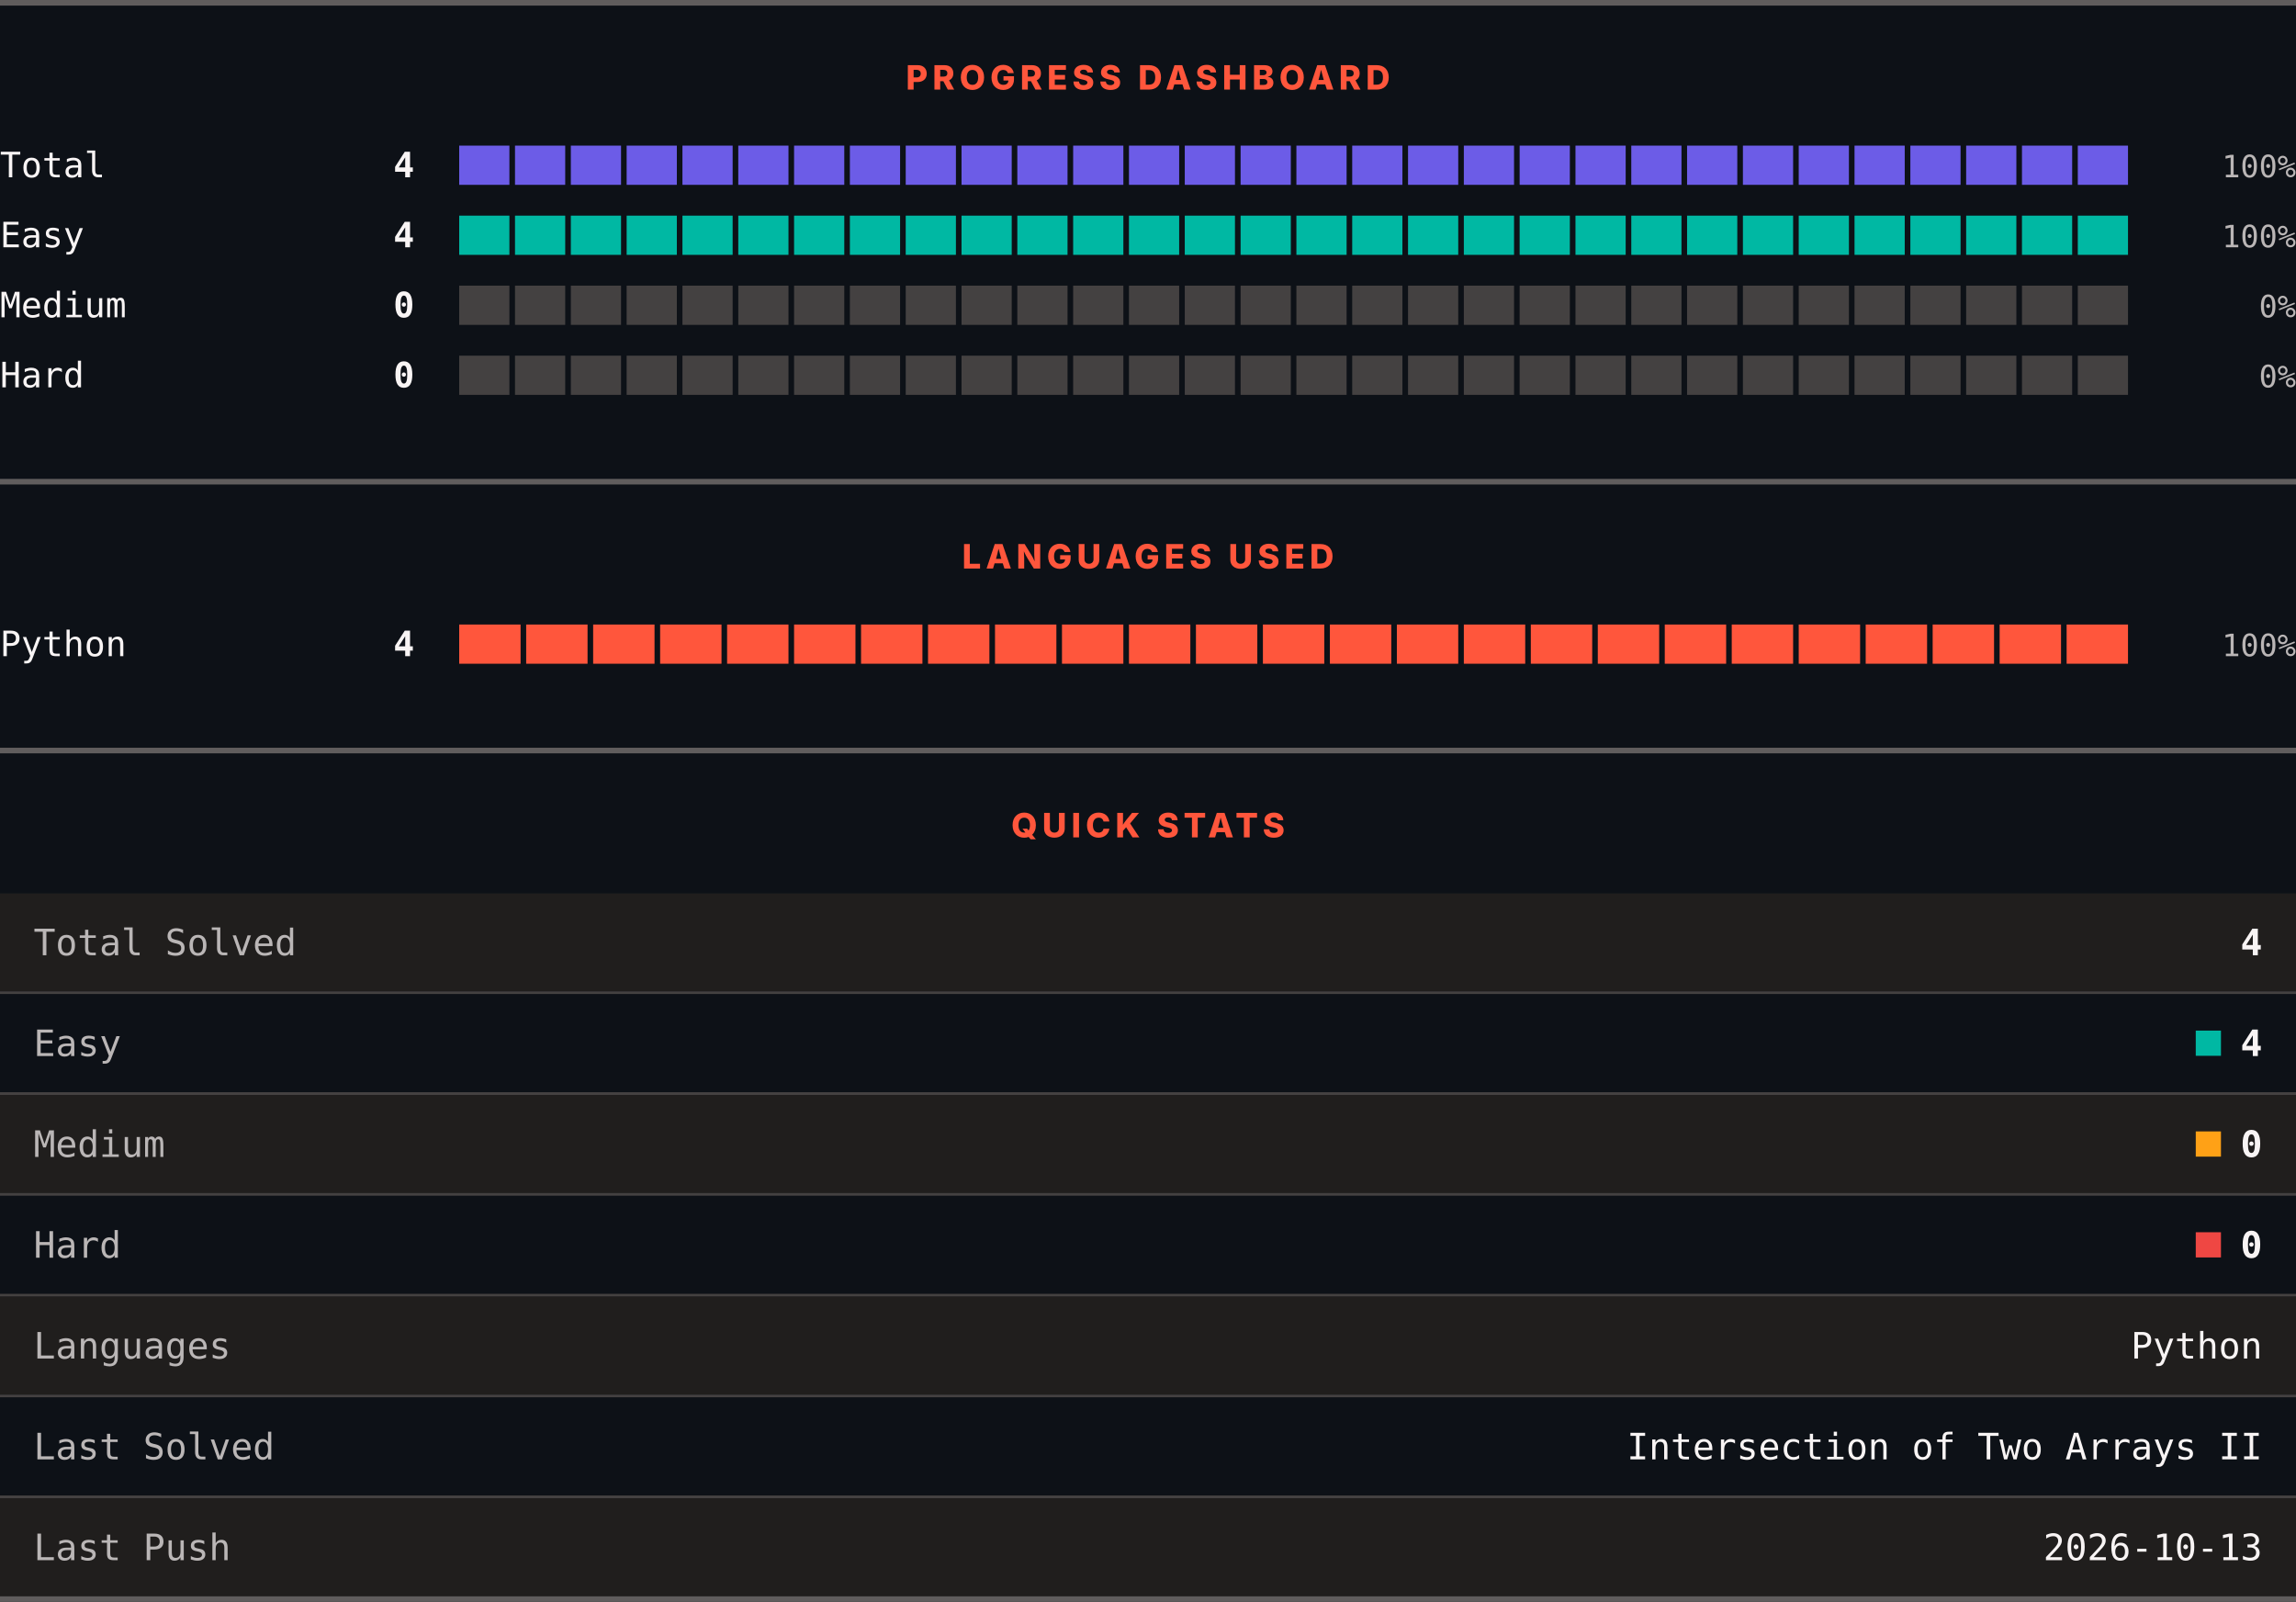
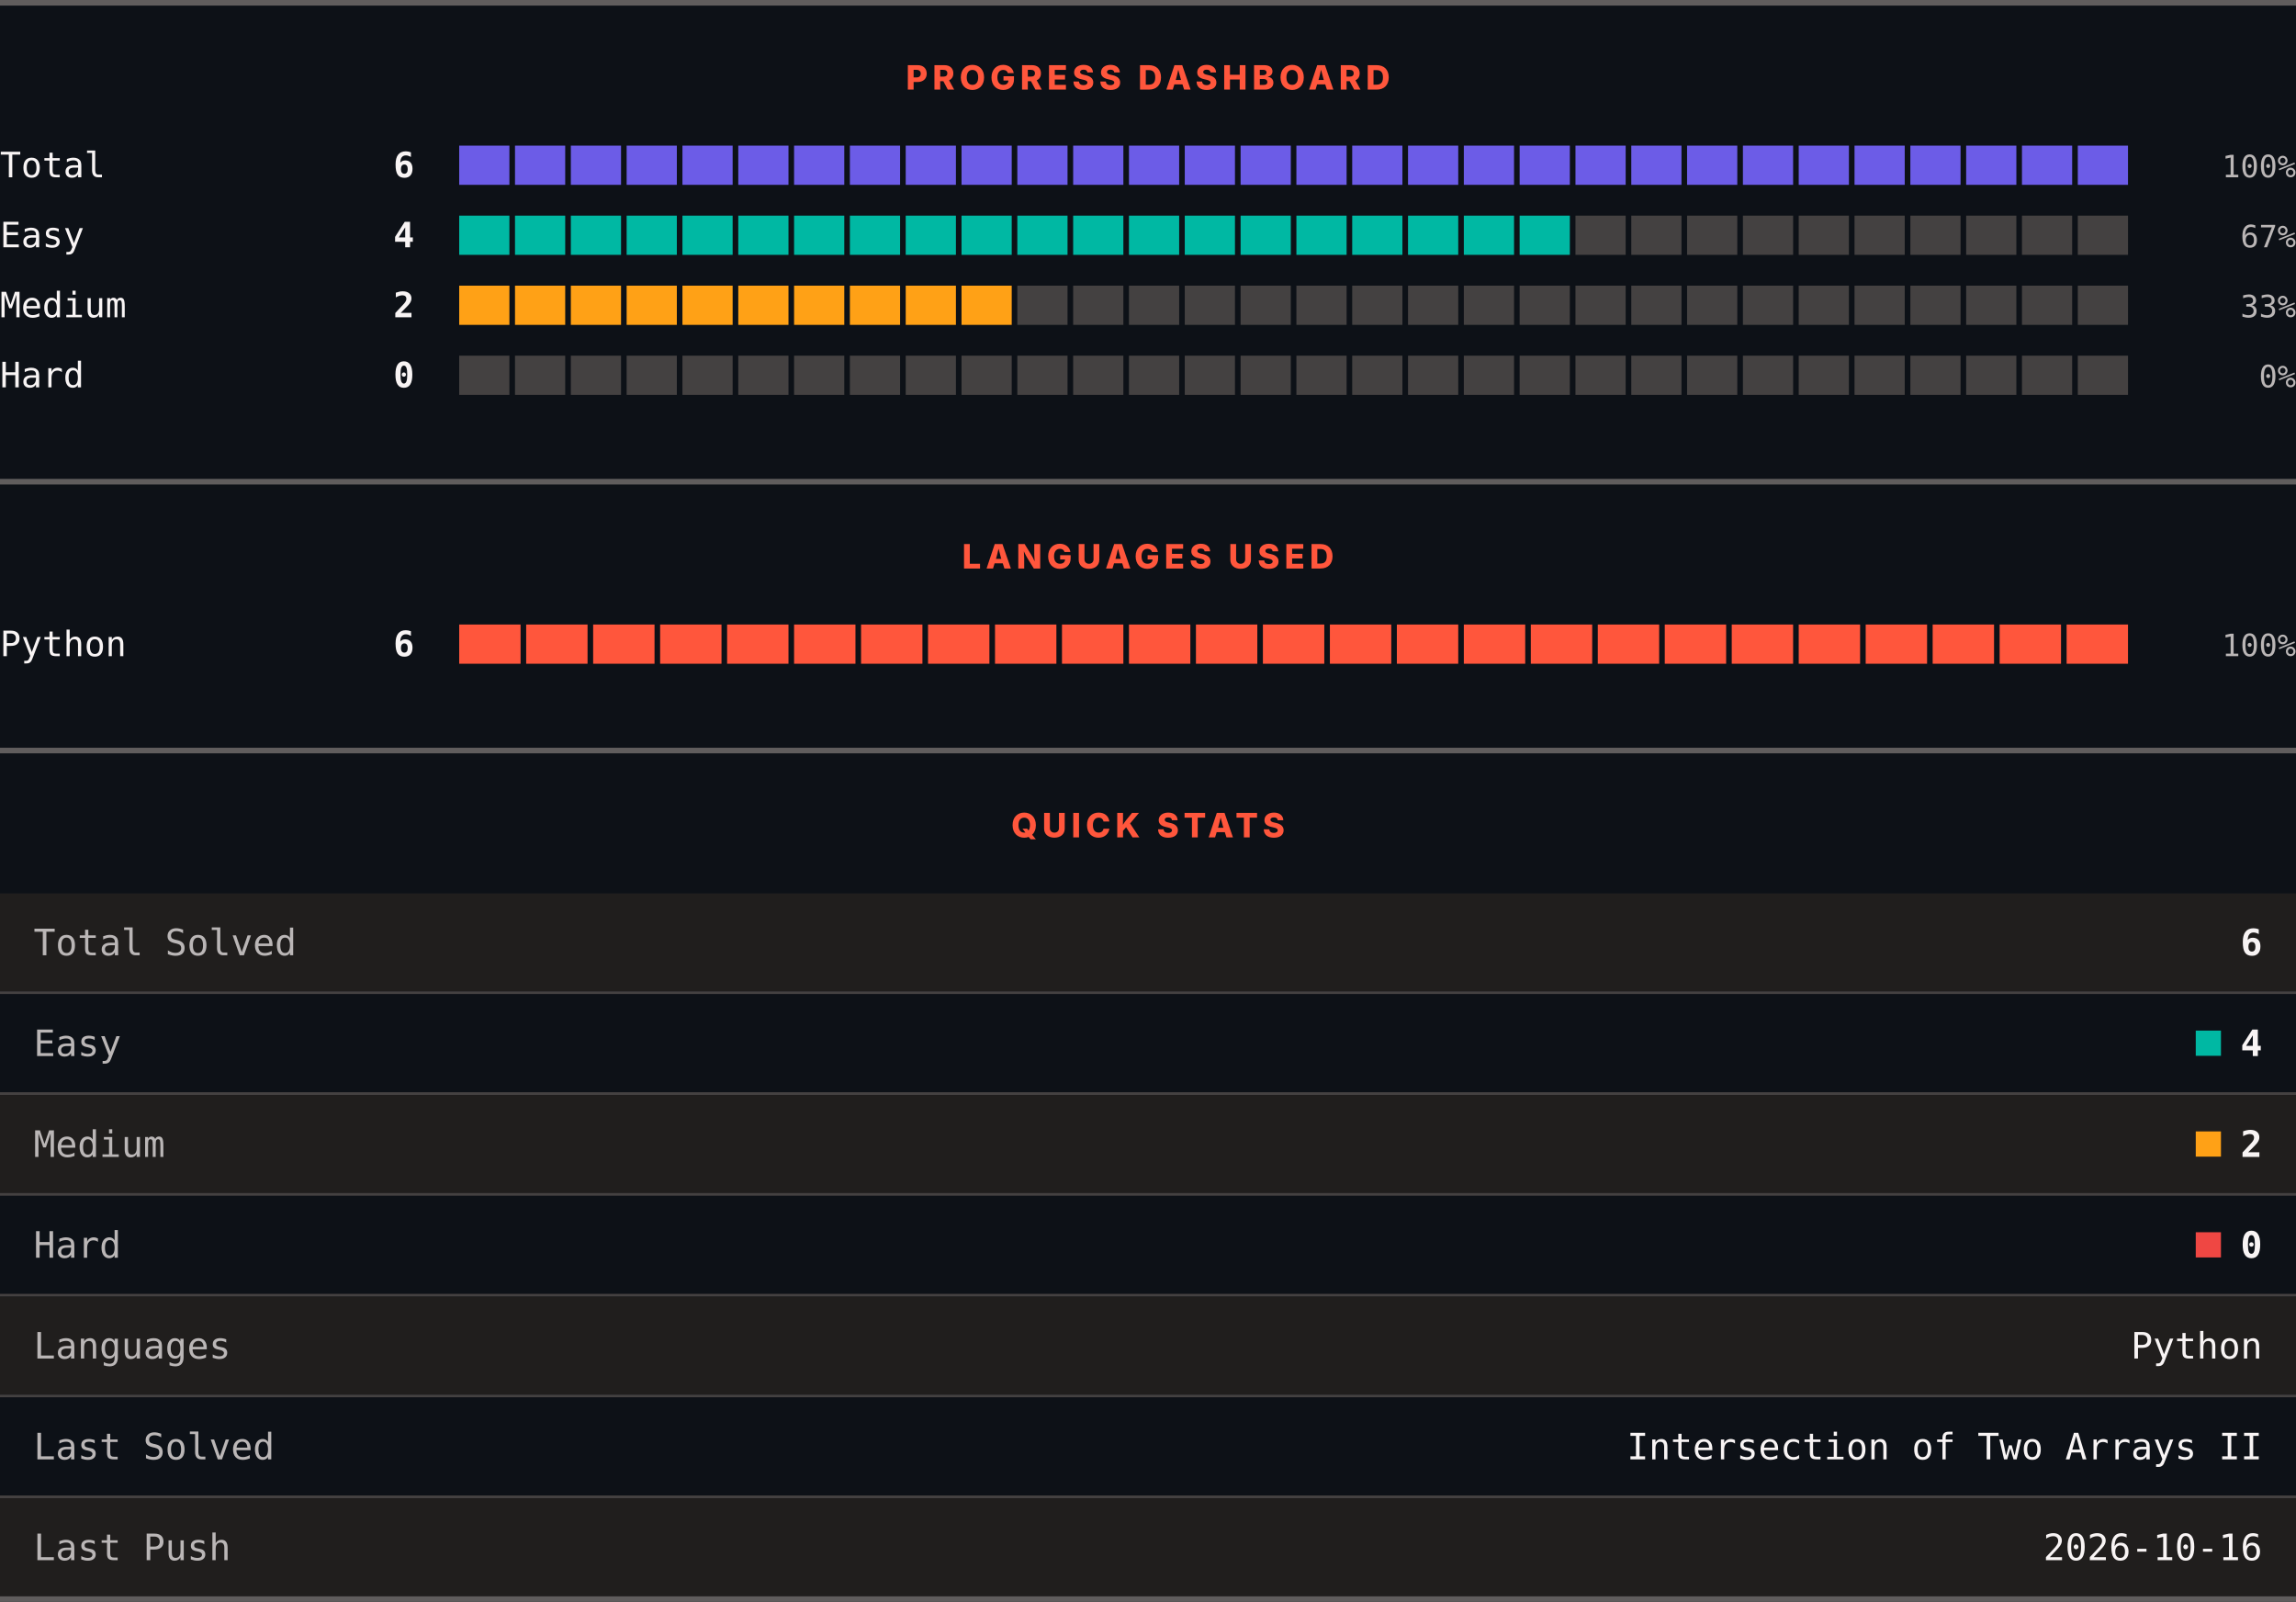
<svg xmlns="http://www.w3.org/2000/svg" width="820" height="572" viewBox="0 0 820 572" role="img" aria-label="LeetCode progress, languages and quick stats">
  <rect width="820" height="572" fill="#0d1117" />
  <rect x="0" y="0" width="820" height="2" fill="#605d5d" />
  <text x="410" y="32" text-anchor="middle" font-family="Archivo, system-ui, -apple-system, Segoe UI, sans-serif" font-size="12" font-weight="800" letter-spacing="1.68" fill="#ff563c">PROGRESS DASHBOARD</text>
  <text x="0" y="63.3" font-family="ui-monospace, SFMono-Regular, Menlo, Consolas, monospace" font-size="12.5" fill="#f8f4f4">Total</text>
-   <text x="148" y="63.3" text-anchor="end" font-family="ui-monospace, SFMono-Regular, Menlo, Consolas, monospace" font-size="12.5" font-weight="700" fill="#f8f4f4">4</text>
+   <text x="148" y="63.3" text-anchor="end" font-family="ui-monospace, SFMono-Regular, Menlo, Consolas, monospace" font-size="12.5" font-weight="700" fill="#f8f4f4">6</text>
  <rect x="164.00" y="52" width="17.93" height="14" fill="#6c5ce7" />
  <rect x="183.93" y="52" width="17.93" height="14" fill="#6c5ce7" />
  <rect x="203.87" y="52" width="17.93" height="14" fill="#6c5ce7" />
  <rect x="223.80" y="52" width="17.93" height="14" fill="#6c5ce7" />
  <rect x="243.73" y="52" width="17.93" height="14" fill="#6c5ce7" />
  <rect x="263.67" y="52" width="17.93" height="14" fill="#6c5ce7" />
  <rect x="283.60" y="52" width="17.93" height="14" fill="#6c5ce7" />
  <rect x="303.53" y="52" width="17.93" height="14" fill="#6c5ce7" />
  <rect x="323.47" y="52" width="17.93" height="14" fill="#6c5ce7" />
  <rect x="343.40" y="52" width="17.93" height="14" fill="#6c5ce7" />
  <rect x="363.33" y="52" width="17.93" height="14" fill="#6c5ce7" />
  <rect x="383.27" y="52" width="17.93" height="14" fill="#6c5ce7" />
  <rect x="403.20" y="52" width="17.93" height="14" fill="#6c5ce7" />
  <rect x="423.13" y="52" width="17.93" height="14" fill="#6c5ce7" />
  <rect x="443.07" y="52" width="17.93" height="14" fill="#6c5ce7" />
  <rect x="463.00" y="52" width="17.93" height="14" fill="#6c5ce7" />
  <rect x="482.93" y="52" width="17.93" height="14" fill="#6c5ce7" />
  <rect x="502.87" y="52" width="17.93" height="14" fill="#6c5ce7" />
  <rect x="522.80" y="52" width="17.93" height="14" fill="#6c5ce7" />
  <rect x="542.73" y="52" width="17.93" height="14" fill="#6c5ce7" />
  <rect x="562.67" y="52" width="17.93" height="14" fill="#6c5ce7" />
  <rect x="582.60" y="52" width="17.93" height="14" fill="#6c5ce7" />
  <rect x="602.53" y="52" width="17.93" height="14" fill="#6c5ce7" />
  <rect x="622.47" y="52" width="17.93" height="14" fill="#6c5ce7" />
  <rect x="642.40" y="52" width="17.93" height="14" fill="#6c5ce7" />
  <rect x="662.33" y="52" width="17.93" height="14" fill="#6c5ce7" />
  <rect x="682.27" y="52" width="17.93" height="14" fill="#6c5ce7" />
  <rect x="702.20" y="52" width="17.93" height="14" fill="#6c5ce7" />
  <rect x="722.13" y="52" width="17.93" height="14" fill="#6c5ce7" />
  <rect x="742.07" y="52" width="17.93" height="14" fill="#6c5ce7" />
  <text x="820" y="63.3" text-anchor="end" font-family="ui-monospace, SFMono-Regular, Menlo, Consolas, monospace" font-size="11" fill="#bab6b6">100%</text>
  <text x="0" y="88.3" font-family="ui-monospace, SFMono-Regular, Menlo, Consolas, monospace" font-size="12.5" fill="#f8f4f4">Easy</text>
  <text x="148" y="88.3" text-anchor="end" font-family="ui-monospace, SFMono-Regular, Menlo, Consolas, monospace" font-size="12.5" font-weight="700" fill="#f8f4f4">4</text>
  <rect x="164.00" y="77" width="17.93" height="14" fill="#00b8a3" />
  <rect x="183.93" y="77" width="17.93" height="14" fill="#00b8a3" />
  <rect x="203.87" y="77" width="17.93" height="14" fill="#00b8a3" />
  <rect x="223.80" y="77" width="17.93" height="14" fill="#00b8a3" />
  <rect x="243.73" y="77" width="17.93" height="14" fill="#00b8a3" />
  <rect x="263.67" y="77" width="17.93" height="14" fill="#00b8a3" />
  <rect x="283.60" y="77" width="17.93" height="14" fill="#00b8a3" />
  <rect x="303.53" y="77" width="17.93" height="14" fill="#00b8a3" />
  <rect x="323.47" y="77" width="17.93" height="14" fill="#00b8a3" />
  <rect x="343.40" y="77" width="17.93" height="14" fill="#00b8a3" />
  <rect x="363.33" y="77" width="17.93" height="14" fill="#00b8a3" />
  <rect x="383.27" y="77" width="17.93" height="14" fill="#00b8a3" />
  <rect x="403.20" y="77" width="17.93" height="14" fill="#00b8a3" />
  <rect x="423.13" y="77" width="17.93" height="14" fill="#00b8a3" />
  <rect x="443.07" y="77" width="17.93" height="14" fill="#00b8a3" />
  <rect x="463.00" y="77" width="17.93" height="14" fill="#00b8a3" />
  <rect x="482.93" y="77" width="17.93" height="14" fill="#00b8a3" />
  <rect x="502.87" y="77" width="17.93" height="14" fill="#00b8a3" />
  <rect x="522.80" y="77" width="17.93" height="14" fill="#00b8a3" />
  <rect x="542.73" y="77" width="17.93" height="14" fill="#00b8a3" />
-   <rect x="562.67" y="77" width="17.93" height="14" fill="#00b8a3" />
-   <rect x="582.60" y="77" width="17.93" height="14" fill="#00b8a3" />
-   <rect x="602.53" y="77" width="17.93" height="14" fill="#00b8a3" />
-   <rect x="622.47" y="77" width="17.93" height="14" fill="#00b8a3" />
-   <rect x="642.40" y="77" width="17.93" height="14" fill="#00b8a3" />
-   <rect x="662.33" y="77" width="17.93" height="14" fill="#00b8a3" />
-   <rect x="682.27" y="77" width="17.93" height="14" fill="#00b8a3" />
-   <rect x="702.20" y="77" width="17.93" height="14" fill="#00b8a3" />
-   <rect x="722.13" y="77" width="17.93" height="14" fill="#00b8a3" />
-   <rect x="742.07" y="77" width="17.93" height="14" fill="#00b8a3" />
-   <text x="820" y="88.3" text-anchor="end" font-family="ui-monospace, SFMono-Regular, Menlo, Consolas, monospace" font-size="11" fill="#bab6b6">100%</text>
+   <rect x="562.67" y="77" width="17.93" height="14" fill="#444141" />
+   <rect x="582.60" y="77" width="17.93" height="14" fill="#444141" />
+   <rect x="602.53" y="77" width="17.93" height="14" fill="#444141" />
+   <rect x="622.47" y="77" width="17.93" height="14" fill="#444141" />
+   <rect x="642.40" y="77" width="17.93" height="14" fill="#444141" />
+   <rect x="662.33" y="77" width="17.93" height="14" fill="#444141" />
+   <rect x="682.27" y="77" width="17.93" height="14" fill="#444141" />
+   <rect x="702.20" y="77" width="17.93" height="14" fill="#444141" />
+   <rect x="722.13" y="77" width="17.93" height="14" fill="#444141" />
+   <rect x="742.07" y="77" width="17.93" height="14" fill="#444141" />
+   <text x="820" y="88.3" text-anchor="end" font-family="ui-monospace, SFMono-Regular, Menlo, Consolas, monospace" font-size="11" fill="#bab6b6">67%</text>
  <text x="0" y="113.3" font-family="ui-monospace, SFMono-Regular, Menlo, Consolas, monospace" font-size="12.5" fill="#f8f4f4">Medium</text>
-   <text x="148" y="113.3" text-anchor="end" font-family="ui-monospace, SFMono-Regular, Menlo, Consolas, monospace" font-size="12.5" font-weight="700" fill="#f8f4f4">0</text>
-   <rect x="164.00" y="102" width="17.93" height="14" fill="#444141" />
-   <rect x="183.93" y="102" width="17.93" height="14" fill="#444141" />
-   <rect x="203.87" y="102" width="17.93" height="14" fill="#444141" />
-   <rect x="223.80" y="102" width="17.93" height="14" fill="#444141" />
-   <rect x="243.73" y="102" width="17.93" height="14" fill="#444141" />
-   <rect x="263.67" y="102" width="17.93" height="14" fill="#444141" />
-   <rect x="283.60" y="102" width="17.93" height="14" fill="#444141" />
-   <rect x="303.53" y="102" width="17.93" height="14" fill="#444141" />
-   <rect x="323.47" y="102" width="17.93" height="14" fill="#444141" />
-   <rect x="343.40" y="102" width="17.93" height="14" fill="#444141" />
+   <text x="148" y="113.3" text-anchor="end" font-family="ui-monospace, SFMono-Regular, Menlo, Consolas, monospace" font-size="12.5" font-weight="700" fill="#f8f4f4">2</text>
+   <rect x="164.00" y="102" width="17.93" height="14" fill="#ffa116" />
+   <rect x="183.93" y="102" width="17.93" height="14" fill="#ffa116" />
+   <rect x="203.87" y="102" width="17.93" height="14" fill="#ffa116" />
+   <rect x="223.80" y="102" width="17.93" height="14" fill="#ffa116" />
+   <rect x="243.73" y="102" width="17.93" height="14" fill="#ffa116" />
+   <rect x="263.67" y="102" width="17.93" height="14" fill="#ffa116" />
+   <rect x="283.60" y="102" width="17.93" height="14" fill="#ffa116" />
+   <rect x="303.53" y="102" width="17.93" height="14" fill="#ffa116" />
+   <rect x="323.47" y="102" width="17.93" height="14" fill="#ffa116" />
+   <rect x="343.40" y="102" width="17.93" height="14" fill="#ffa116" />
  <rect x="363.33" y="102" width="17.93" height="14" fill="#444141" />
  <rect x="383.27" y="102" width="17.93" height="14" fill="#444141" />
  <rect x="403.20" y="102" width="17.93" height="14" fill="#444141" />
  <rect x="423.13" y="102" width="17.93" height="14" fill="#444141" />
  <rect x="443.07" y="102" width="17.93" height="14" fill="#444141" />
  <rect x="463.00" y="102" width="17.93" height="14" fill="#444141" />
  <rect x="482.93" y="102" width="17.93" height="14" fill="#444141" />
  <rect x="502.87" y="102" width="17.93" height="14" fill="#444141" />
  <rect x="522.80" y="102" width="17.93" height="14" fill="#444141" />
  <rect x="542.73" y="102" width="17.93" height="14" fill="#444141" />
  <rect x="562.67" y="102" width="17.93" height="14" fill="#444141" />
  <rect x="582.60" y="102" width="17.93" height="14" fill="#444141" />
  <rect x="602.53" y="102" width="17.93" height="14" fill="#444141" />
  <rect x="622.47" y="102" width="17.93" height="14" fill="#444141" />
  <rect x="642.40" y="102" width="17.93" height="14" fill="#444141" />
  <rect x="662.33" y="102" width="17.93" height="14" fill="#444141" />
  <rect x="682.27" y="102" width="17.93" height="14" fill="#444141" />
  <rect x="702.20" y="102" width="17.93" height="14" fill="#444141" />
  <rect x="722.13" y="102" width="17.93" height="14" fill="#444141" />
  <rect x="742.07" y="102" width="17.93" height="14" fill="#444141" />
-   <text x="820" y="113.3" text-anchor="end" font-family="ui-monospace, SFMono-Regular, Menlo, Consolas, monospace" font-size="11" fill="#bab6b6">0%</text>
+   <text x="820" y="113.3" text-anchor="end" font-family="ui-monospace, SFMono-Regular, Menlo, Consolas, monospace" font-size="11" fill="#bab6b6">33%</text>
  <text x="0" y="138.3" font-family="ui-monospace, SFMono-Regular, Menlo, Consolas, monospace" font-size="12.5" fill="#f8f4f4">Hard</text>
  <text x="148" y="138.3" text-anchor="end" font-family="ui-monospace, SFMono-Regular, Menlo, Consolas, monospace" font-size="12.5" font-weight="700" fill="#f8f4f4">0</text>
  <rect x="164.00" y="127" width="17.93" height="14" fill="#444141" />
  <rect x="183.93" y="127" width="17.93" height="14" fill="#444141" />
  <rect x="203.87" y="127" width="17.93" height="14" fill="#444141" />
  <rect x="223.80" y="127" width="17.93" height="14" fill="#444141" />
  <rect x="243.73" y="127" width="17.93" height="14" fill="#444141" />
  <rect x="263.67" y="127" width="17.93" height="14" fill="#444141" />
  <rect x="283.60" y="127" width="17.93" height="14" fill="#444141" />
  <rect x="303.53" y="127" width="17.93" height="14" fill="#444141" />
  <rect x="323.47" y="127" width="17.93" height="14" fill="#444141" />
  <rect x="343.40" y="127" width="17.93" height="14" fill="#444141" />
  <rect x="363.33" y="127" width="17.93" height="14" fill="#444141" />
  <rect x="383.27" y="127" width="17.93" height="14" fill="#444141" />
  <rect x="403.20" y="127" width="17.93" height="14" fill="#444141" />
  <rect x="423.13" y="127" width="17.93" height="14" fill="#444141" />
  <rect x="443.07" y="127" width="17.93" height="14" fill="#444141" />
  <rect x="463.00" y="127" width="17.93" height="14" fill="#444141" />
  <rect x="482.93" y="127" width="17.93" height="14" fill="#444141" />
  <rect x="502.87" y="127" width="17.93" height="14" fill="#444141" />
  <rect x="522.80" y="127" width="17.93" height="14" fill="#444141" />
  <rect x="542.73" y="127" width="17.93" height="14" fill="#444141" />
  <rect x="562.67" y="127" width="17.93" height="14" fill="#444141" />
  <rect x="582.60" y="127" width="17.93" height="14" fill="#444141" />
  <rect x="602.53" y="127" width="17.93" height="14" fill="#444141" />
  <rect x="622.47" y="127" width="17.93" height="14" fill="#444141" />
  <rect x="642.40" y="127" width="17.93" height="14" fill="#444141" />
  <rect x="662.33" y="127" width="17.93" height="14" fill="#444141" />
  <rect x="682.27" y="127" width="17.93" height="14" fill="#444141" />
  <rect x="702.20" y="127" width="17.93" height="14" fill="#444141" />
  <rect x="722.13" y="127" width="17.93" height="14" fill="#444141" />
  <rect x="742.07" y="127" width="17.93" height="14" fill="#444141" />
  <text x="820" y="138.3" text-anchor="end" font-family="ui-monospace, SFMono-Regular, Menlo, Consolas, monospace" font-size="11" fill="#bab6b6">0%</text>
  <rect x="0" y="171" width="820" height="2" fill="#605d5d" />
  <text x="410" y="203" text-anchor="middle" font-family="Archivo, system-ui, -apple-system, Segoe UI, sans-serif" font-size="12" font-weight="800" letter-spacing="1.68" fill="#ff563c">LANGUAGES USED</text>
  <text x="0" y="234.3" font-family="ui-monospace, SFMono-Regular, Menlo, Consolas, monospace" font-size="12.5" fill="#f8f4f4">Python</text>
-   <text x="148" y="234.3" text-anchor="end" font-family="ui-monospace, SFMono-Regular, Menlo, Consolas, monospace" font-size="12.5" font-weight="700" fill="#f8f4f4">4</text>
+   <text x="148" y="234.3" text-anchor="end" font-family="ui-monospace, SFMono-Regular, Menlo, Consolas, monospace" font-size="12.5" font-weight="700" fill="#f8f4f4">6</text>
  <rect x="164.00" y="223" width="21.92" height="14" fill="#ff563c" />
  <rect x="187.92" y="223" width="21.92" height="14" fill="#ff563c" />
  <rect x="211.84" y="223" width="21.92" height="14" fill="#ff563c" />
  <rect x="235.76" y="223" width="21.92" height="14" fill="#ff563c" />
  <rect x="259.68" y="223" width="21.92" height="14" fill="#ff563c" />
  <rect x="283.60" y="223" width="21.92" height="14" fill="#ff563c" />
  <rect x="307.52" y="223" width="21.92" height="14" fill="#ff563c" />
  <rect x="331.44" y="223" width="21.92" height="14" fill="#ff563c" />
  <rect x="355.36" y="223" width="21.92" height="14" fill="#ff563c" />
  <rect x="379.28" y="223" width="21.92" height="14" fill="#ff563c" />
  <rect x="403.20" y="223" width="21.92" height="14" fill="#ff563c" />
  <rect x="427.12" y="223" width="21.92" height="14" fill="#ff563c" />
  <rect x="451.04" y="223" width="21.92" height="14" fill="#ff563c" />
  <rect x="474.96" y="223" width="21.92" height="14" fill="#ff563c" />
  <rect x="498.88" y="223" width="21.92" height="14" fill="#ff563c" />
  <rect x="522.80" y="223" width="21.92" height="14" fill="#ff563c" />
  <rect x="546.72" y="223" width="21.92" height="14" fill="#ff563c" />
  <rect x="570.64" y="223" width="21.92" height="14" fill="#ff563c" />
  <rect x="594.56" y="223" width="21.92" height="14" fill="#ff563c" />
  <rect x="618.48" y="223" width="21.92" height="14" fill="#ff563c" />
  <rect x="642.40" y="223" width="21.92" height="14" fill="#ff563c" />
  <rect x="666.32" y="223" width="21.92" height="14" fill="#ff563c" />
  <rect x="690.24" y="223" width="21.92" height="14" fill="#ff563c" />
  <rect x="714.16" y="223" width="21.92" height="14" fill="#ff563c" />
  <rect x="738.08" y="223" width="21.92" height="14" fill="#ff563c" />
  <text x="820" y="234.3" text-anchor="end" font-family="ui-monospace, SFMono-Regular, Menlo, Consolas, monospace" font-size="11" fill="#bab6b6">100%</text>
  <rect x="0" y="267" width="820" height="2" fill="#605d5d" />
  <text x="410" y="299" text-anchor="middle" font-family="Archivo, system-ui, -apple-system, Segoe UI, sans-serif" font-size="12" font-weight="800" letter-spacing="1.68" fill="#ff563c">QUICK STATS</text>
  <rect x="0" y="319" width="820" height="35" fill="#201e1d" />
  <text x="12" y="341.1" font-family="ui-monospace, SFMono-Regular, Menlo, Consolas, monospace" font-size="13" fill="#bab6b6">Total Solved</text>
-   <text x="808" y="341.1" text-anchor="end" font-family="ui-monospace, SFMono-Regular, Menlo, Consolas, monospace" font-size="13" font-weight="700" fill="#f8f4f4">4</text>
+   <text x="808" y="341.1" text-anchor="end" font-family="ui-monospace, SFMono-Regular, Menlo, Consolas, monospace" font-size="13" font-weight="700" fill="#f8f4f4">6</text>
  <rect x="0" y="354" width="820" height="1" fill="#444141" />
  <rect x="0" y="355" width="820" height="35" fill="#0d1117" />
  <text x="12" y="377.1" font-family="ui-monospace, SFMono-Regular, Menlo, Consolas, monospace" font-size="13" fill="#bab6b6">Easy</text>
  <rect x="784.2" y="368" width="9" height="9" fill="#00b8a3" />
  <text x="808" y="377.1" text-anchor="end" font-family="ui-monospace, SFMono-Regular, Menlo, Consolas, monospace" font-size="13" font-weight="700" fill="#f8f4f4">4</text>
  <rect x="0" y="390" width="820" height="1" fill="#444141" />
  <rect x="0" y="391" width="820" height="35" fill="#201e1d" />
  <text x="12" y="413.1" font-family="ui-monospace, SFMono-Regular, Menlo, Consolas, monospace" font-size="13" fill="#bab6b6">Medium</text>
  <rect x="784.2" y="404" width="9" height="9" fill="#ffa116" />
-   <text x="808" y="413.1" text-anchor="end" font-family="ui-monospace, SFMono-Regular, Menlo, Consolas, monospace" font-size="13" font-weight="700" fill="#f8f4f4">0</text>
+   <text x="808" y="413.1" text-anchor="end" font-family="ui-monospace, SFMono-Regular, Menlo, Consolas, monospace" font-size="13" font-weight="700" fill="#f8f4f4">2</text>
  <rect x="0" y="426" width="820" height="1" fill="#444141" />
  <rect x="0" y="427" width="820" height="35" fill="#0d1117" />
  <text x="12" y="449.1" font-family="ui-monospace, SFMono-Regular, Menlo, Consolas, monospace" font-size="13" fill="#bab6b6">Hard</text>
  <rect x="784.2" y="440" width="9" height="9" fill="#ef4743" />
  <text x="808" y="449.1" text-anchor="end" font-family="ui-monospace, SFMono-Regular, Menlo, Consolas, monospace" font-size="13" font-weight="700" fill="#f8f4f4">0</text>
  <rect x="0" y="462" width="820" height="1" fill="#444141" />
  <rect x="0" y="463" width="820" height="35" fill="#201e1d" />
  <text x="12" y="485.1" font-family="ui-monospace, SFMono-Regular, Menlo, Consolas, monospace" font-size="13" fill="#bab6b6">Languages</text>
  <text x="808" y="485.1" text-anchor="end" font-family="ui-monospace, SFMono-Regular, Menlo, Consolas, monospace" font-size="13" fill="#f8f4f4">Python</text>
  <rect x="0" y="498" width="820" height="1" fill="#444141" />
  <rect x="0" y="499" width="820" height="35" fill="#0d1117" />
  <text x="12" y="521.1" font-family="ui-monospace, SFMono-Regular, Menlo, Consolas, monospace" font-size="13" fill="#bab6b6">Last Solved</text>
  <text x="808" y="521.1" text-anchor="end" font-family="ui-monospace, SFMono-Regular, Menlo, Consolas, monospace" font-size="13" fill="#f8f4f4">Intersection of Two Arrays II</text>
  <rect x="0" y="534" width="820" height="1" fill="#444141" />
  <rect x="0" y="535" width="820" height="35" fill="#201e1d" />
  <text x="12" y="557.1" font-family="ui-monospace, SFMono-Regular, Menlo, Consolas, monospace" font-size="13" fill="#bab6b6">Last Push</text>
-   <text x="808" y="557.1" text-anchor="end" font-family="ui-monospace, SFMono-Regular, Menlo, Consolas, monospace" font-size="13" fill="#f8f4f4">2026-10-13</text>
+   <text x="808" y="557.1" text-anchor="end" font-family="ui-monospace, SFMono-Regular, Menlo, Consolas, monospace" font-size="13" fill="#f8f4f4">2026-10-16</text>
  <rect x="0" y="570" width="820" height="2" fill="#605d5d" />
</svg>
